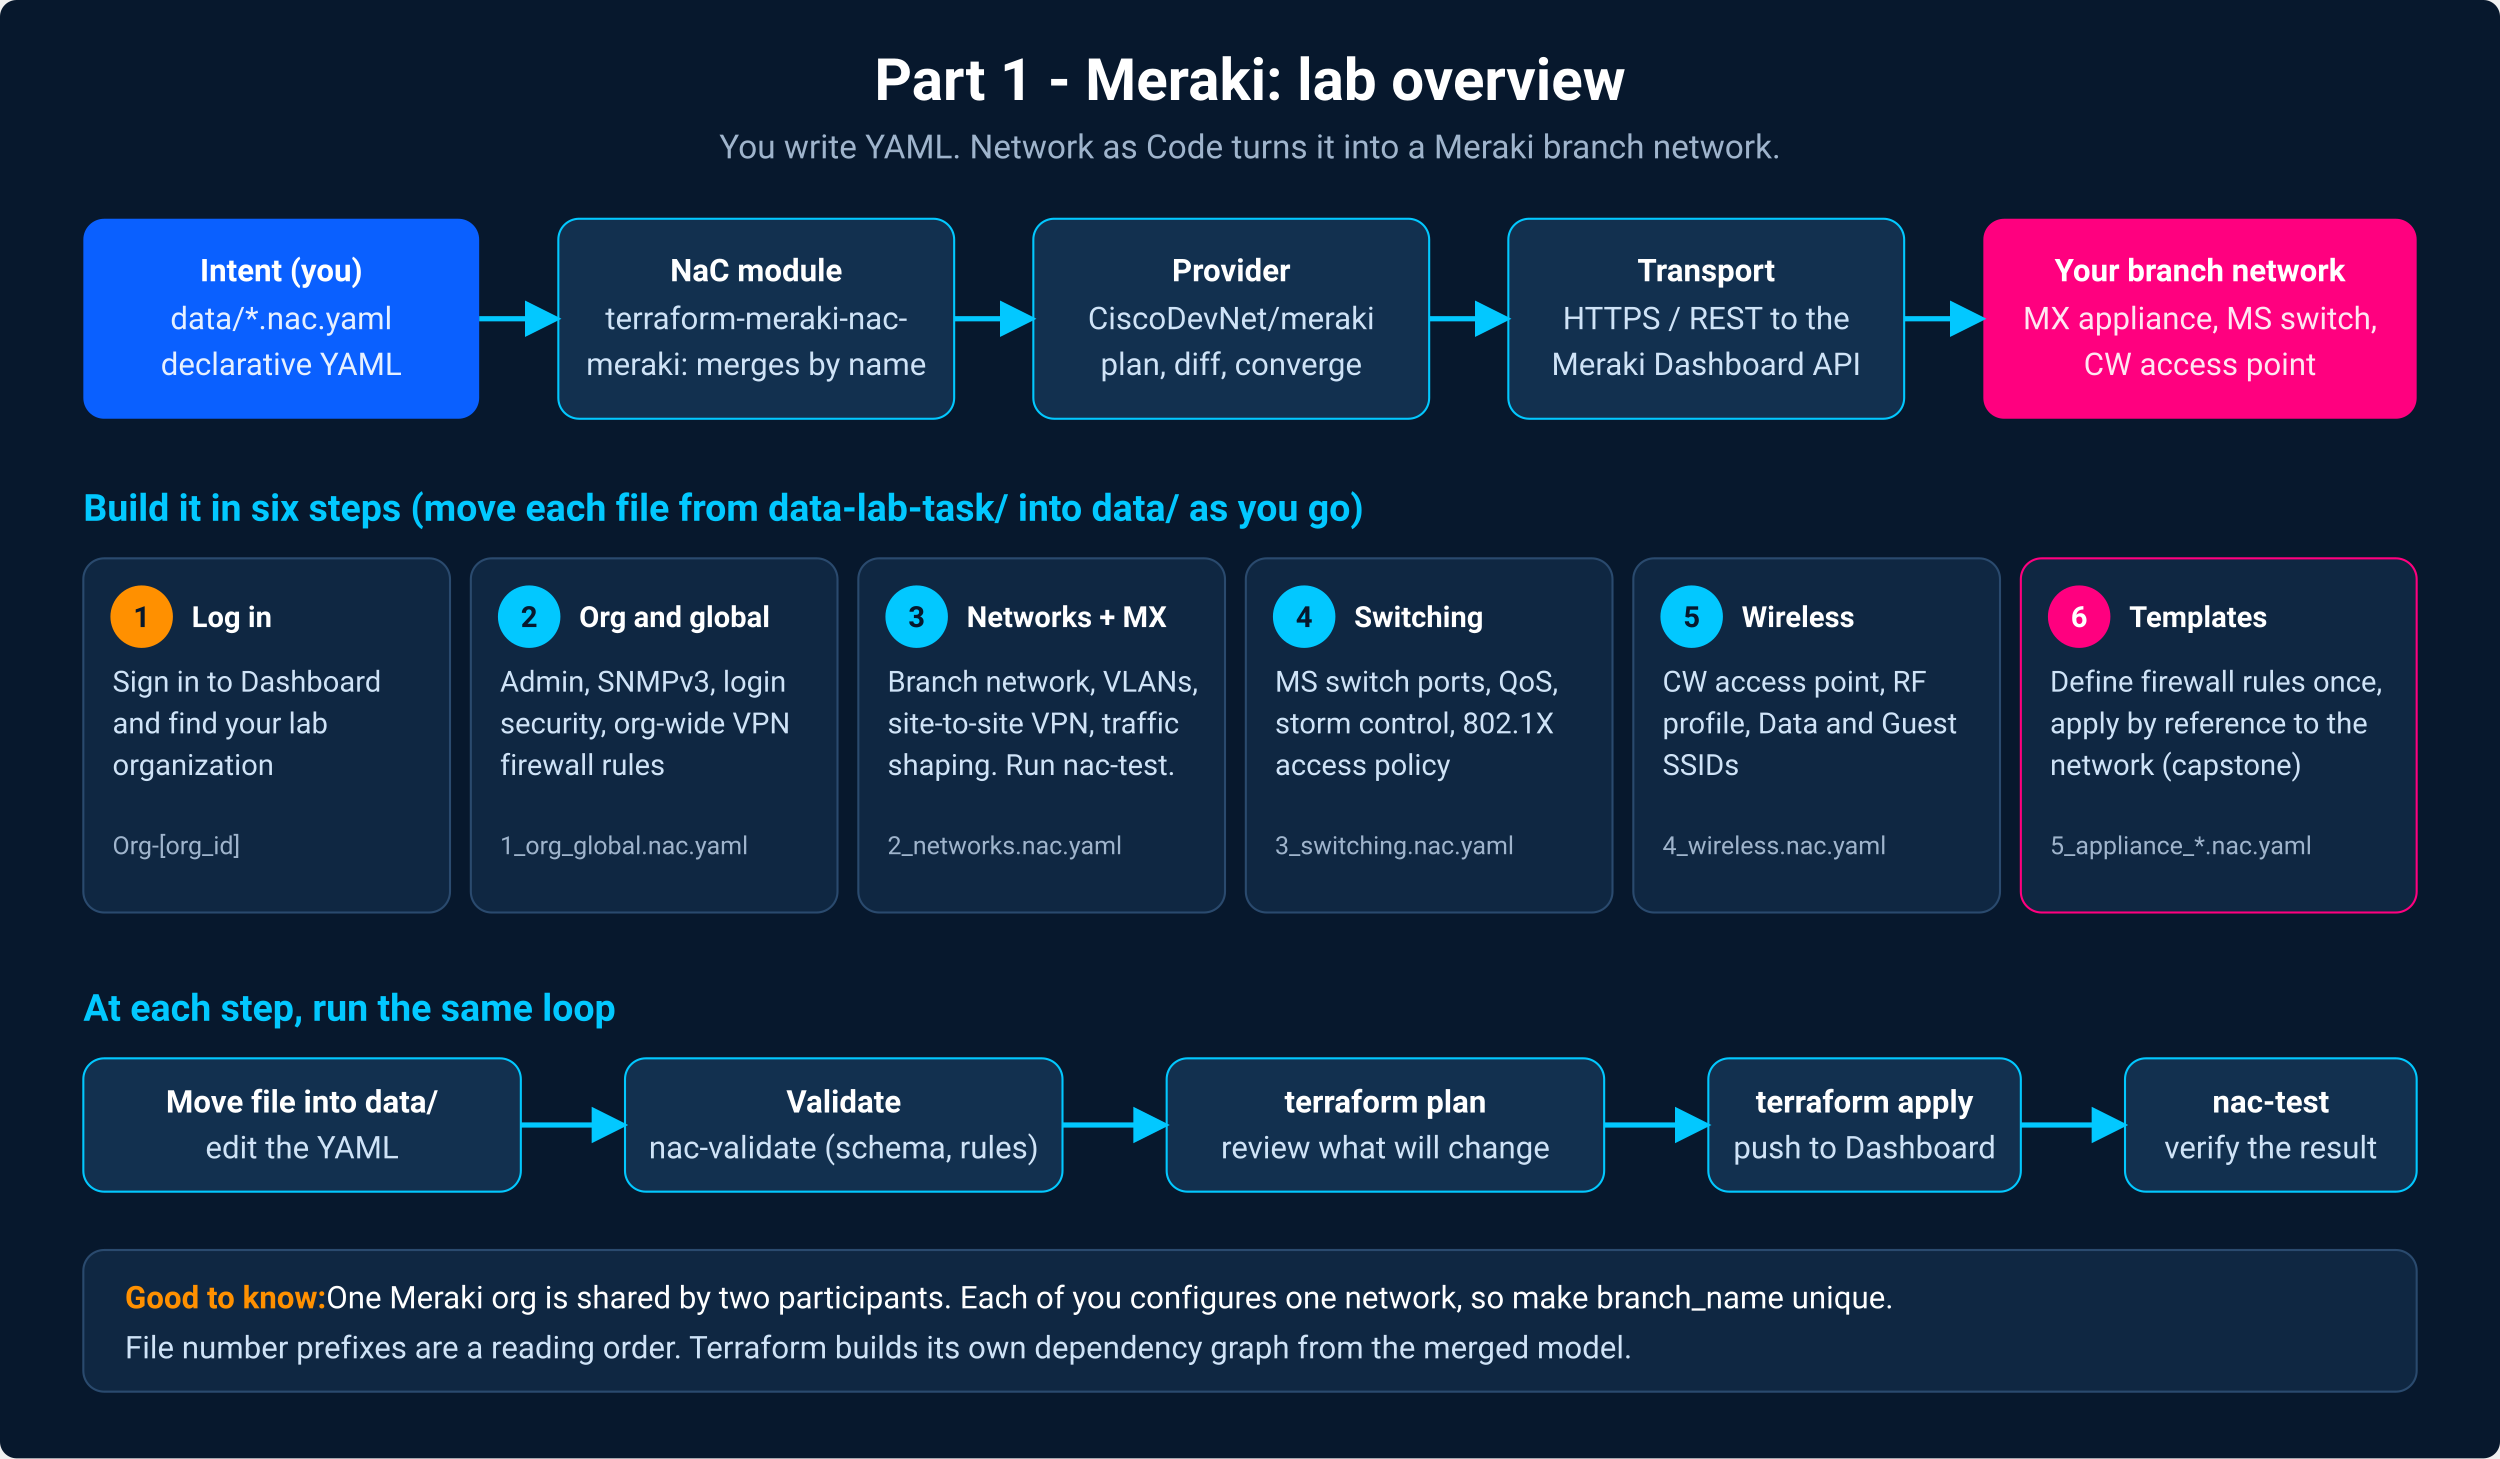
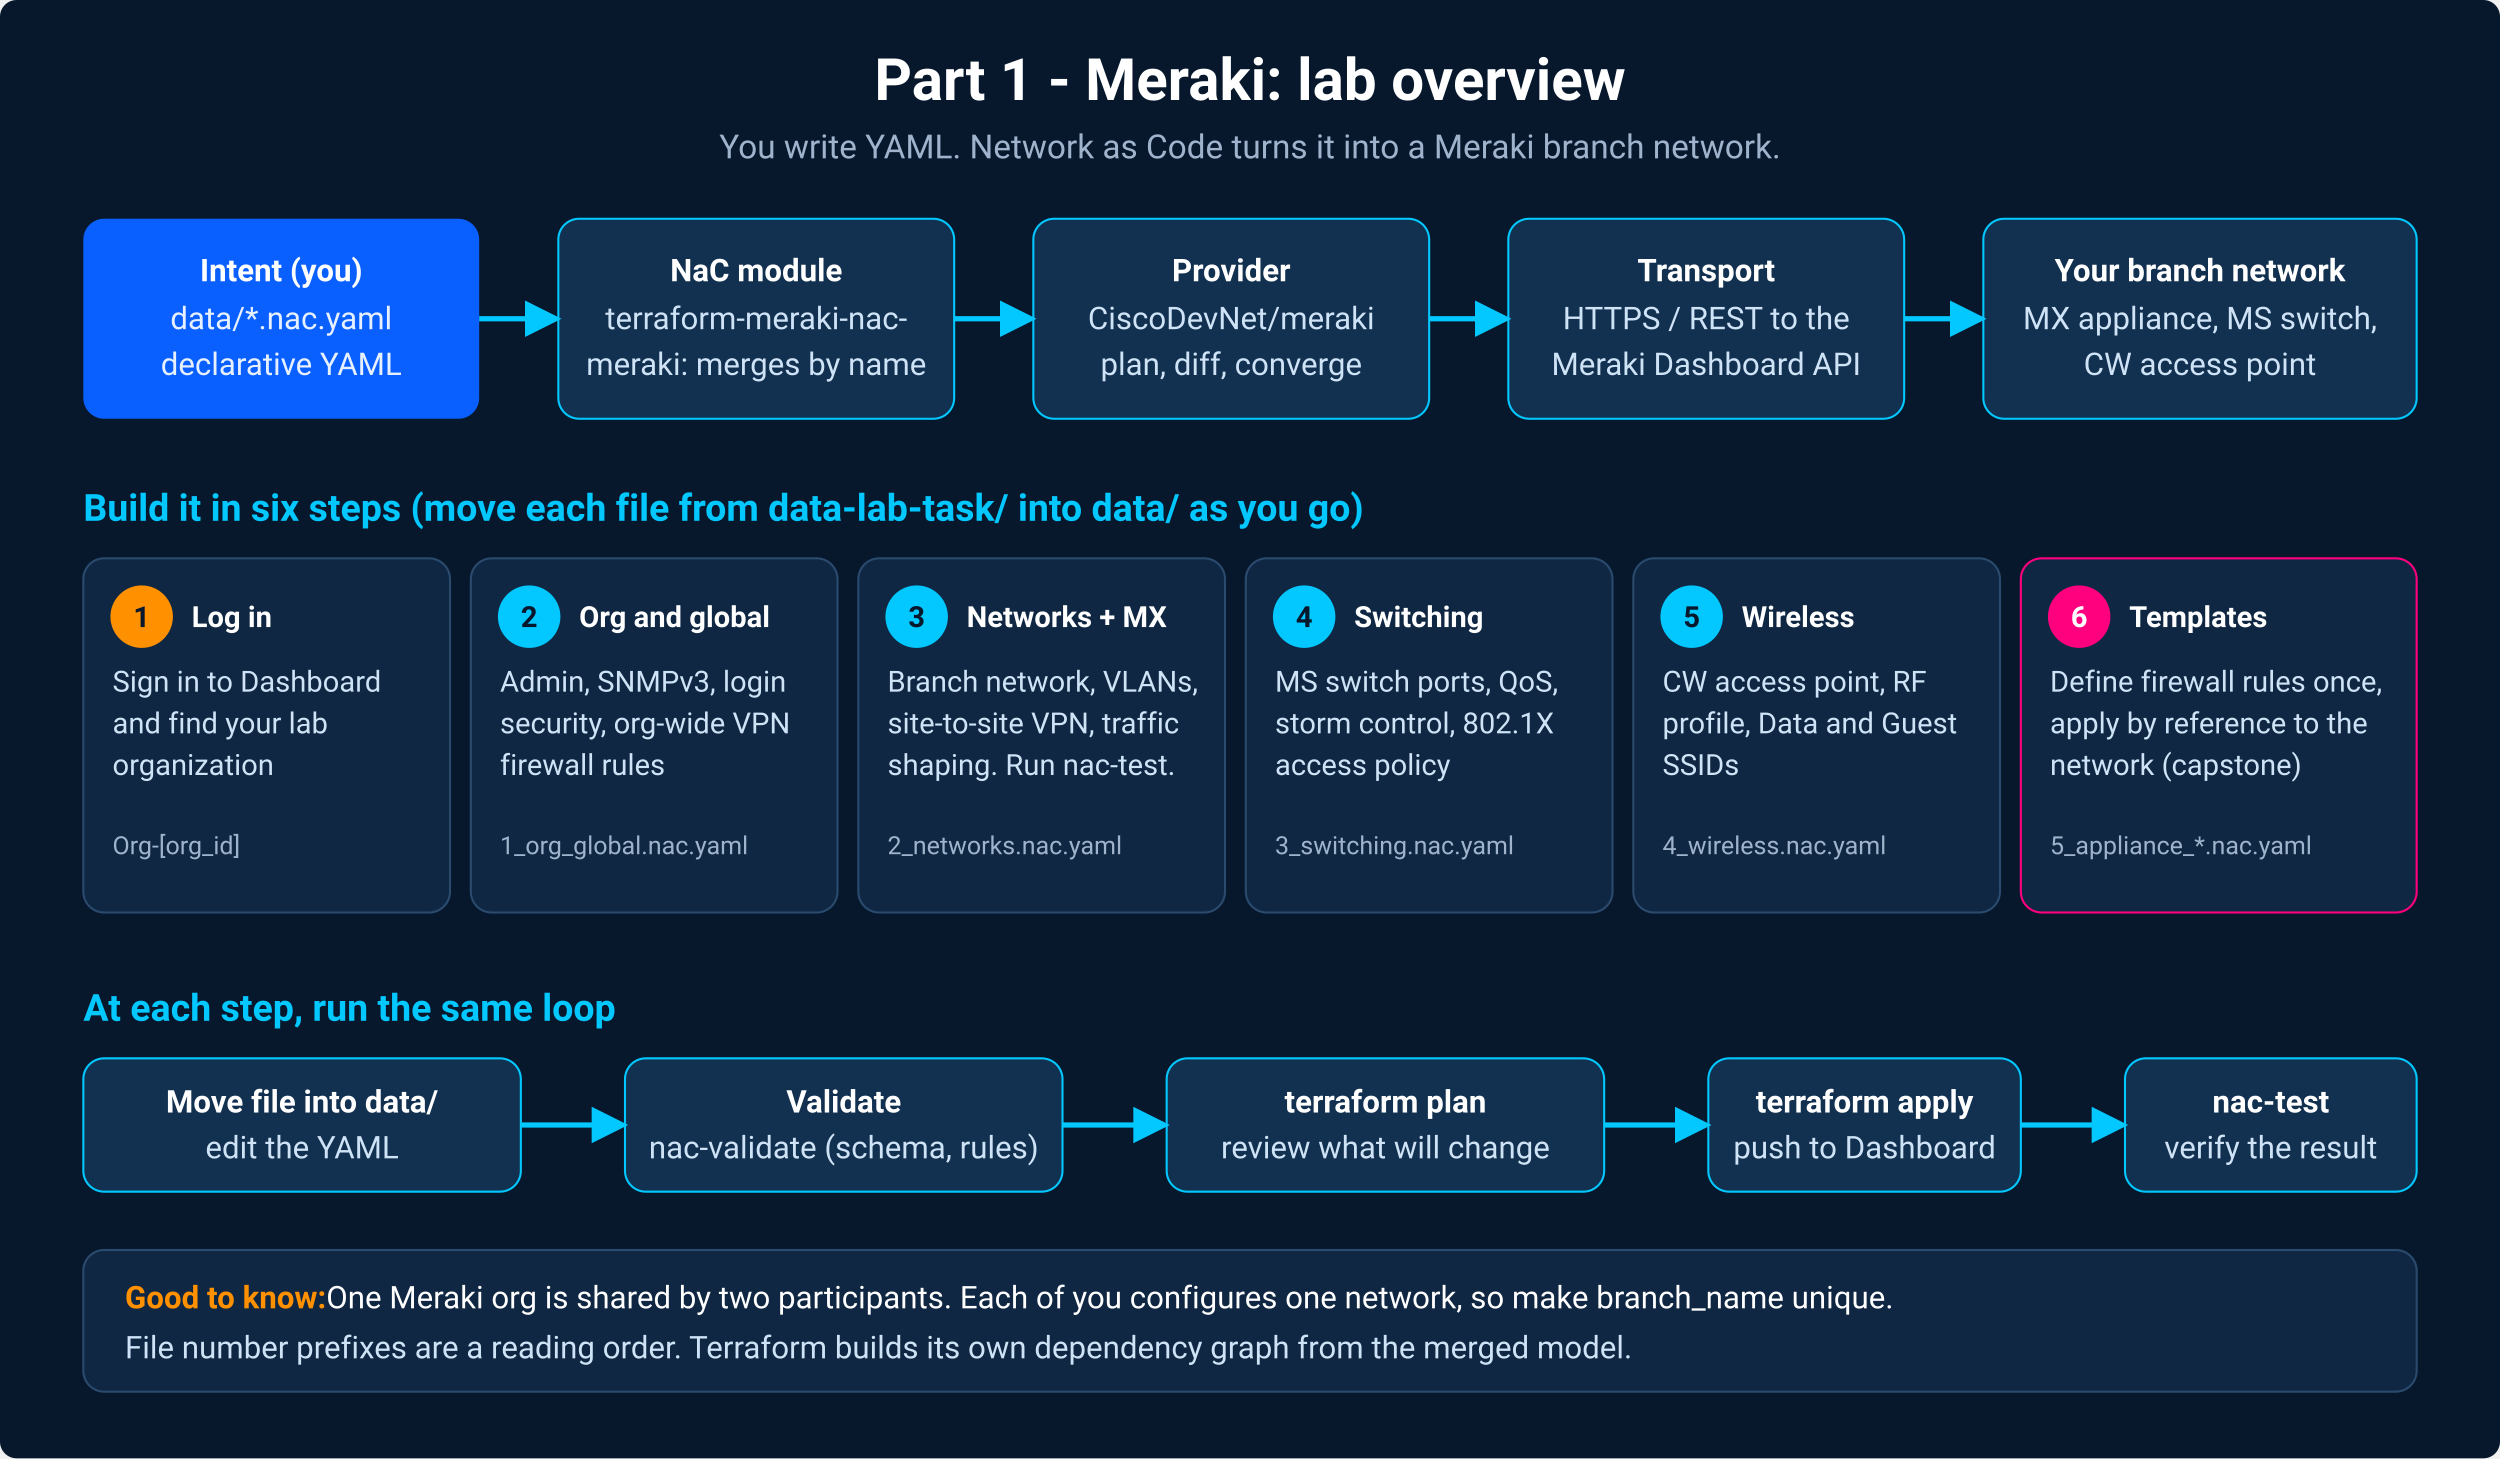
<svg xmlns="http://www.w3.org/2000/svg" viewBox="0 0 1200 700" font-family="Roboto, Helvetica, Arial, sans-serif" role="img" aria-labelledby="t d">
  <defs>
    <marker id="a" viewBox="0 0 10 10" refX="8" refY="5" markerWidth="7" markerHeight="7" orient="auto">
      <path d="M0,0 L10,5 L0,10 z" fill="#02C8FF" />
    </marker>
  </defs>
  <rect width="1200" height="700" rx="8" fill="#07182D" />
  <text x="600" y="48" text-anchor="middle" font-size="28" font-weight="700" fill="#fff">Part 1 - Meraki: lab overview</text>
  <text x="600" y="76" text-anchor="middle" font-size="16" fill="#9fb4cc">You write YAML. Network as Code turns it into a Meraki branch network.</text>
  <g font-size="15" text-anchor="middle">
    <rect x="40" y="105" width="190" height="96" rx="10" fill="#0A60FF" />
    <text x="135" y="135" font-weight="700" fill="#fff">Intent (you)</text>
    <text x="135" y="158" fill="#e6f0ff">data/*.nac.yaml</text>
    <text x="135" y="180" fill="#e6f0ff">declarative YAML</text>
    <rect x="268" y="105" width="190" height="96" rx="10" fill="#12304f" stroke="#02C8FF" />
    <text x="363" y="135" font-weight="700" fill="#fff">NaC module</text>
    <text x="363" y="158" fill="#cfe3f7">terraform-meraki-nac-</text>
    <text x="363" y="180" fill="#cfe3f7">meraki: merges by name</text>
    <rect x="496" y="105" width="190" height="96" rx="10" fill="#12304f" stroke="#02C8FF" />
    <text x="591" y="135" font-weight="700" fill="#fff">Provider</text>
    <text x="591" y="158" fill="#cfe3f7">CiscoDevNet/meraki</text>
    <text x="591" y="180" fill="#cfe3f7">plan, diff, converge</text>
    <rect x="724" y="105" width="190" height="96" rx="10" fill="#12304f" stroke="#02C8FF" />
    <text x="819" y="135" font-weight="700" fill="#fff">Transport</text>
    <text x="819" y="158" fill="#cfe3f7">HTTPS / REST to the</text>
    <text x="819" y="180" fill="#cfe3f7">Meraki Dashboard API</text>
-     <rect x="952" y="105" width="208" height="96" rx="10" fill="#FF007F" />
+     <rect x="952" y="105" width="208" height="96" rx="10" fill="#12304f" stroke="#02C8FF" />
    <text x="1056" y="135" font-weight="700" fill="#fff">Your branch network</text>
-     <text x="1056" y="158" fill="#ffe6f2">MX appliance, MS switch,</text>
-     <text x="1056" y="180" fill="#ffe6f2">CW access point</text>
+     <text x="1056" y="158" fill="#cfe3f7">MX appliance, MS switch,</text>
+     <text x="1056" y="180" fill="#cfe3f7">CW access point</text>
  </g>
  <g stroke="#02C8FF" stroke-width="2.5" marker-end="url(#a)">
    <line x1="230" y1="153" x2="266" y2="153" />
    <line x1="458" y1="153" x2="494" y2="153" />
    <line x1="686" y1="153" x2="722" y2="153" />
    <line x1="914" y1="153" x2="950" y2="153" />
  </g>
  <text x="40" y="250" font-size="18" font-weight="700" fill="#02C8FF">Build it in six steps (move each file from data-lab-task/ into data/ as you go)</text>
  <g font-size="14">
    <g>
      <rect x="40" y="268" width="176" height="170" rx="10" fill="#0f2742" stroke="#2a4a6e" />
      <circle cx="68" cy="296" r="15" fill="#FF9000" />
      <text x="68" y="301" text-anchor="middle" font-weight="700" fill="#07182D">1</text>
      <text x="92" y="301" font-weight="700" fill="#fff">Log in</text>
      <text x="54" y="332" fill="#cfe3f7">Sign in to Dashboard</text>
      <text x="54" y="352" fill="#cfe3f7">and find your lab</text>
      <text x="54" y="372" fill="#cfe3f7">organization</text>
      <text x="54" y="410" fill="#9fb4cc" font-size="12">Org-[org_id]</text>
    </g>
    <g>
      <rect x="226" y="268" width="176" height="170" rx="10" fill="#0f2742" stroke="#2a4a6e" />
      <circle cx="254" cy="296" r="15" fill="#02C8FF" />
      <text x="254" y="301" text-anchor="middle" font-weight="700" fill="#07182D">2</text>
      <text x="278" y="301" font-weight="700" fill="#fff">Org and global</text>
      <text x="240" y="332" fill="#cfe3f7">Admin, SNMPv3, login</text>
      <text x="240" y="352" fill="#cfe3f7">security, org-wide VPN</text>
      <text x="240" y="372" fill="#cfe3f7">firewall rules</text>
      <text x="240" y="410" fill="#9fb4cc" font-size="12">1_org_global.nac.yaml</text>
    </g>
    <g>
      <rect x="412" y="268" width="176" height="170" rx="10" fill="#0f2742" stroke="#2a4a6e" />
      <circle cx="440" cy="296" r="15" fill="#02C8FF" />
      <text x="440" y="301" text-anchor="middle" font-weight="700" fill="#07182D">3</text>
      <text x="464" y="301" font-weight="700" fill="#fff">Networks + MX</text>
      <text x="426" y="332" fill="#cfe3f7">Branch network, VLANs,</text>
      <text x="426" y="352" fill="#cfe3f7">site-to-site VPN, traffic</text>
      <text x="426" y="372" fill="#cfe3f7">shaping. Run nac-test.</text>
      <text x="426" y="410" fill="#9fb4cc" font-size="12">2_networks.nac.yaml</text>
    </g>
    <g>
      <rect x="598" y="268" width="176" height="170" rx="10" fill="#0f2742" stroke="#2a4a6e" />
      <circle cx="626" cy="296" r="15" fill="#02C8FF" />
      <text x="626" y="301" text-anchor="middle" font-weight="700" fill="#07182D">4</text>
      <text x="650" y="301" font-weight="700" fill="#fff">Switching</text>
      <text x="612" y="332" fill="#cfe3f7">MS switch ports, QoS,</text>
      <text x="612" y="352" fill="#cfe3f7">storm control, 802.1X</text>
      <text x="612" y="372" fill="#cfe3f7">access policy</text>
      <text x="612" y="410" fill="#9fb4cc" font-size="12">3_switching.nac.yaml</text>
    </g>
    <g>
      <rect x="784" y="268" width="176" height="170" rx="10" fill="#0f2742" stroke="#2a4a6e" />
      <circle cx="812" cy="296" r="15" fill="#02C8FF" />
      <text x="812" y="301" text-anchor="middle" font-weight="700" fill="#07182D">5</text>
      <text x="836" y="301" font-weight="700" fill="#fff">Wireless</text>
      <text x="798" y="332" fill="#cfe3f7">CW access point, RF</text>
      <text x="798" y="352" fill="#cfe3f7">profile, Data and Guest</text>
      <text x="798" y="372" fill="#cfe3f7">SSIDs</text>
      <text x="798" y="410" fill="#9fb4cc" font-size="12">4_wireless.nac.yaml</text>
    </g>
    <g>
      <rect x="970" y="268" width="190" height="170" rx="10" fill="#0f2742" stroke="#FF007F" />
      <circle cx="998" cy="296" r="15" fill="#FF007F" />
      <text x="998" y="301" text-anchor="middle" font-weight="700" fill="#fff">6</text>
      <text x="1022" y="301" font-weight="700" fill="#fff">Templates</text>
      <text x="984" y="332" fill="#cfe3f7">Define firewall rules once,</text>
      <text x="984" y="352" fill="#cfe3f7">apply by reference to the</text>
      <text x="984" y="372" fill="#cfe3f7">network (capstone)</text>
      <text x="984" y="410" fill="#9fb4cc" font-size="12">5_appliance_*.nac.yaml</text>
    </g>
  </g>
  <text x="40" y="490" font-size="18" font-weight="700" fill="#02C8FF">At each step, run the same loop</text>
  <g font-size="15" text-anchor="middle">
    <rect x="40" y="508" width="210" height="64" rx="10" fill="#12304f" stroke="#02C8FF" />
    <text x="145" y="534" font-weight="700" fill="#fff">Move file into data/</text>
    <text x="145" y="556" fill="#cfe3f7">edit the YAML</text>
    <rect x="300" y="508" width="210" height="64" rx="10" fill="#12304f" stroke="#02C8FF" />
    <text x="405" y="534" font-weight="700" fill="#fff">Validate</text>
    <text x="405" y="556" fill="#cfe3f7">nac-validate (schema, rules)</text>
    <rect x="560" y="508" width="210" height="64" rx="10" fill="#12304f" stroke="#02C8FF" />
    <text x="665" y="534" font-weight="700" fill="#fff">terraform plan</text>
    <text x="665" y="556" fill="#cfe3f7">review what will change</text>
    <rect x="820" y="508" width="150" height="64" rx="10" fill="#12304f" stroke="#02C8FF" />
    <text x="895" y="534" font-weight="700" fill="#fff">terraform apply</text>
    <text x="895" y="556" fill="#cfe3f7">push to Dashboard</text>
    <rect x="1020" y="508" width="140" height="64" rx="10" fill="#12304f" stroke="#02C8FF" />
    <text x="1090" y="534" font-weight="700" fill="#fff">nac-test</text>
    <text x="1090" y="556" fill="#cfe3f7">verify the result</text>
  </g>
  <g stroke="#02C8FF" stroke-width="2.5" marker-end="url(#a)">
    <line x1="250" y1="540" x2="298" y2="540" />
    <line x1="510" y1="540" x2="558" y2="540" />
    <line x1="770" y1="540" x2="818" y2="540" />
    <line x1="970" y1="540" x2="1018" y2="540" />
  </g>
  <rect x="40" y="600" width="1120" height="68" rx="10" fill="#0f2742" stroke="#2a4a6e" />
  <text x="60" y="628" font-size="15" fill="#fff">
    <tspan font-weight="700" fill="#FF9000">Good to know: </tspan>One Meraki org is shared by two participants. Each of you configures one network, so make branch_name unique.</text>
  <text x="60" y="652" font-size="15" fill="#cfe3f7">File number prefixes are a reading order. Terraform builds its own dependency graph from the merged model.</text>
</svg>
